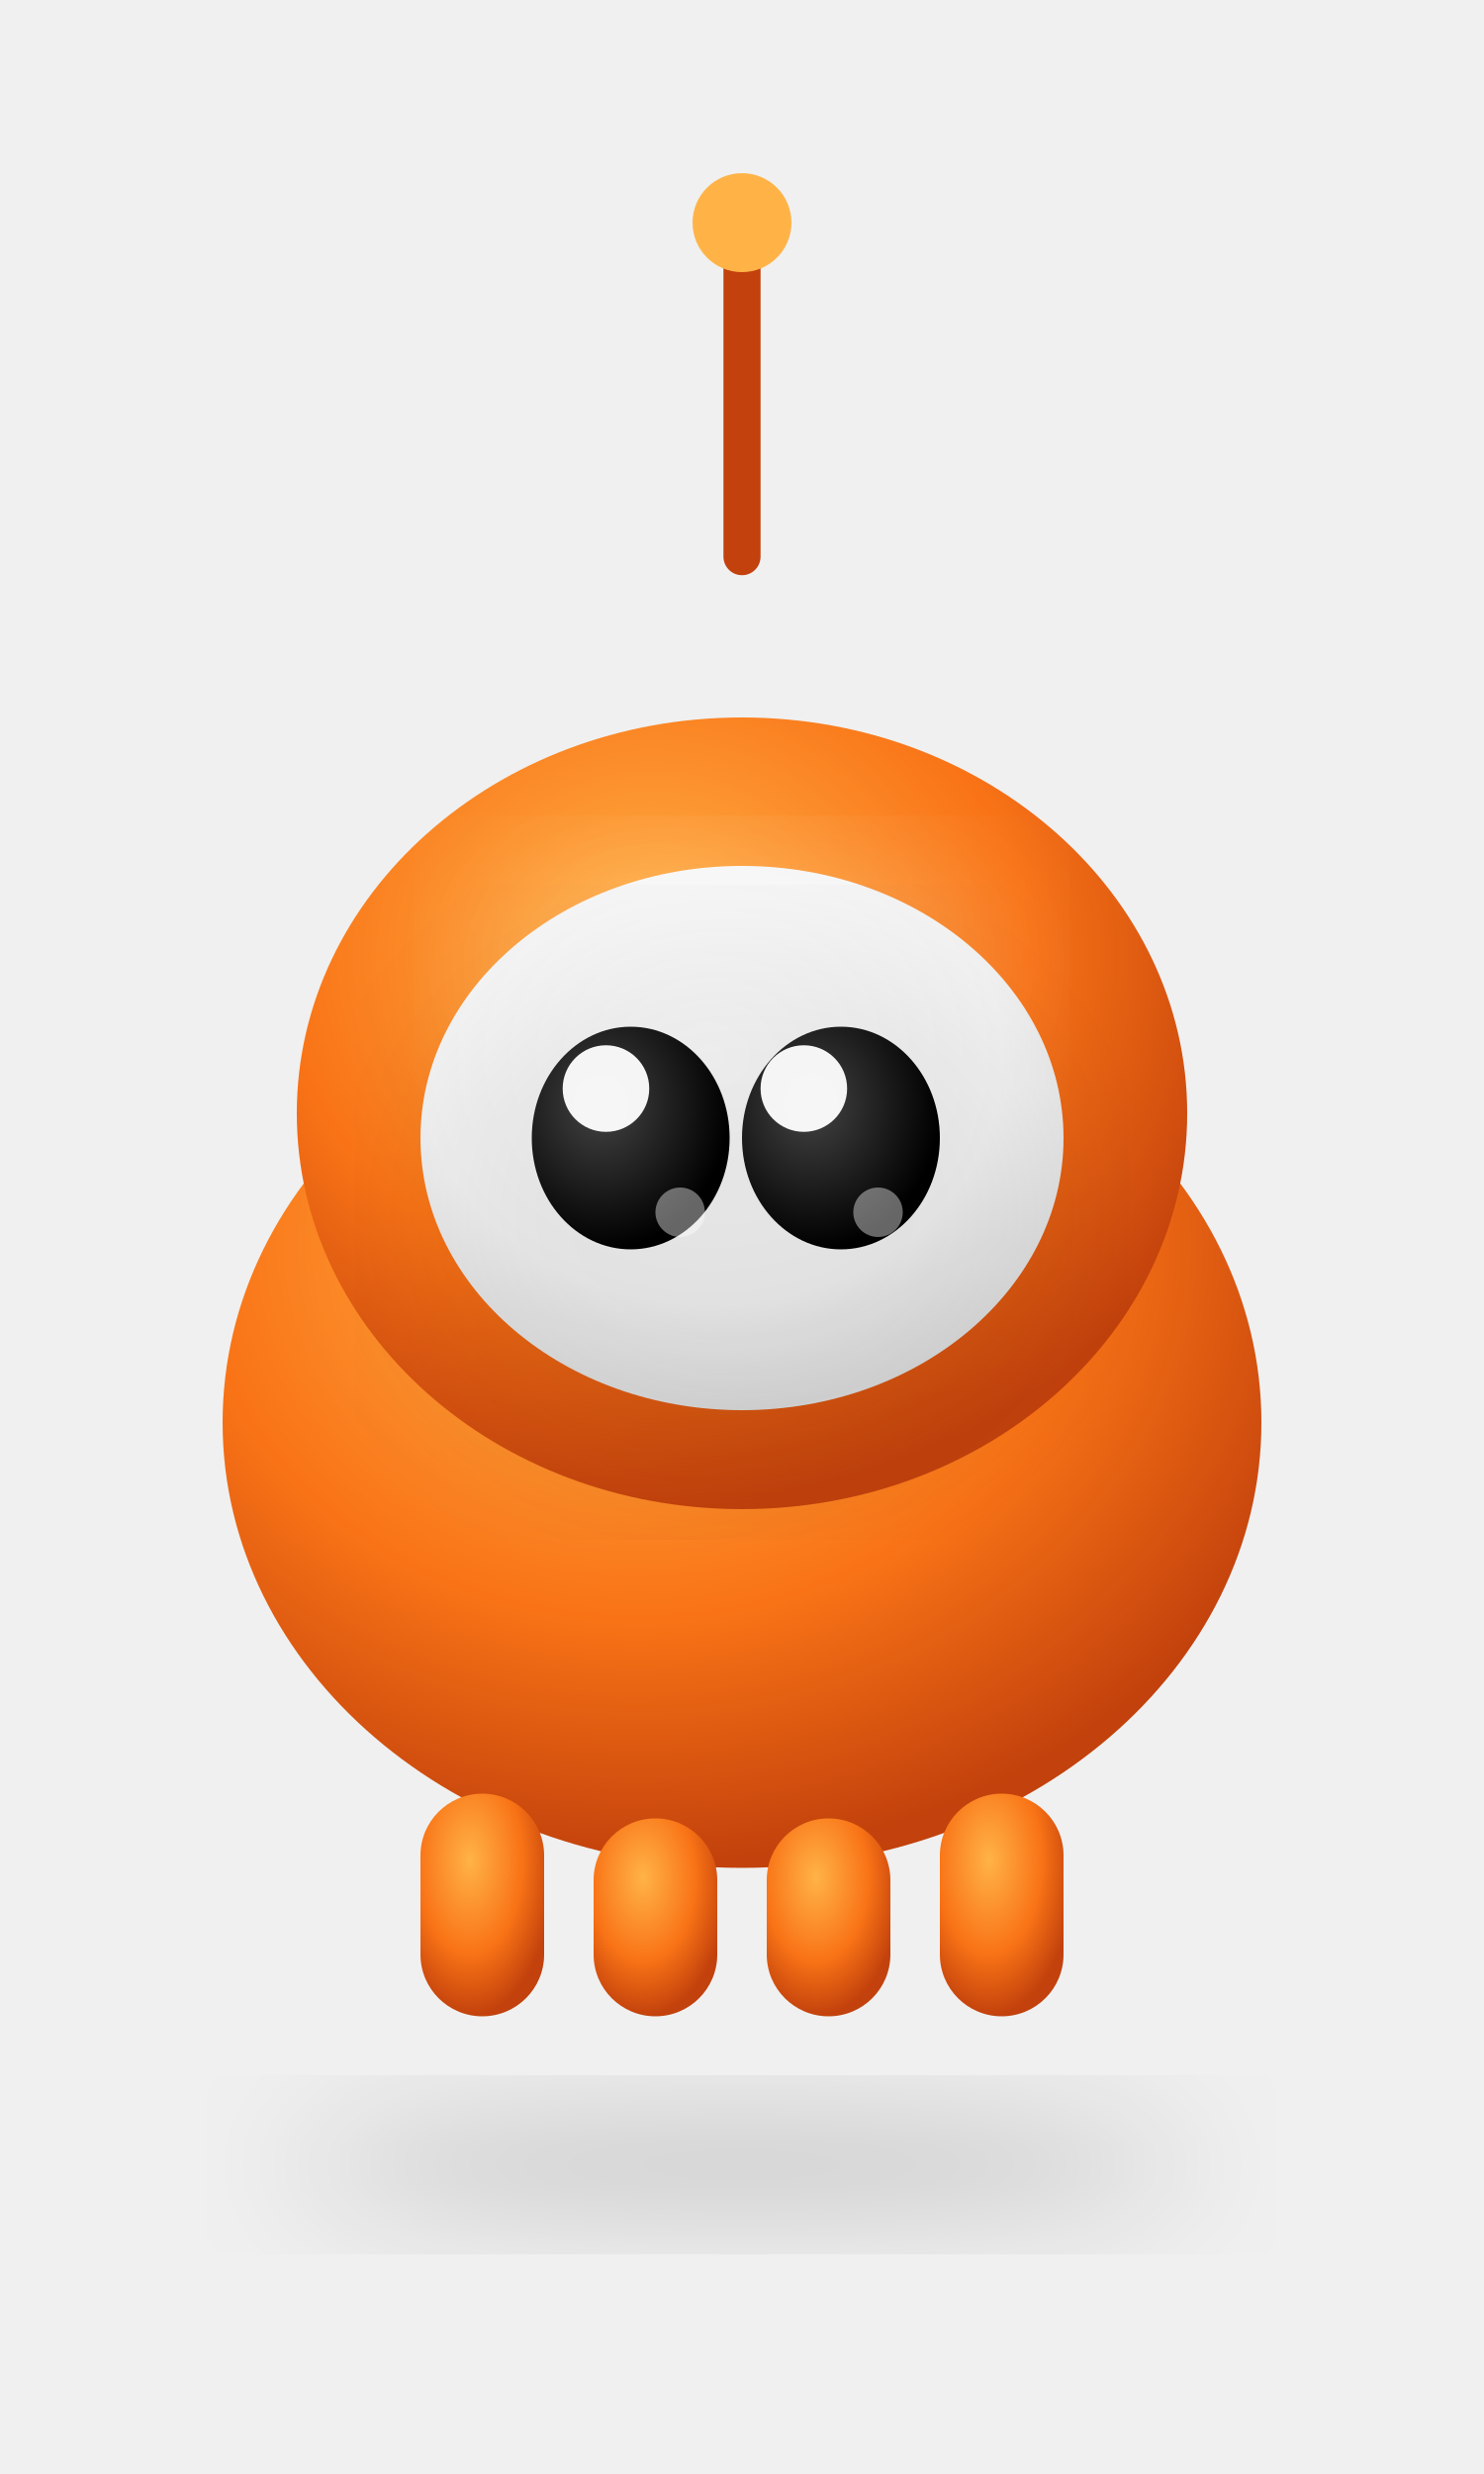
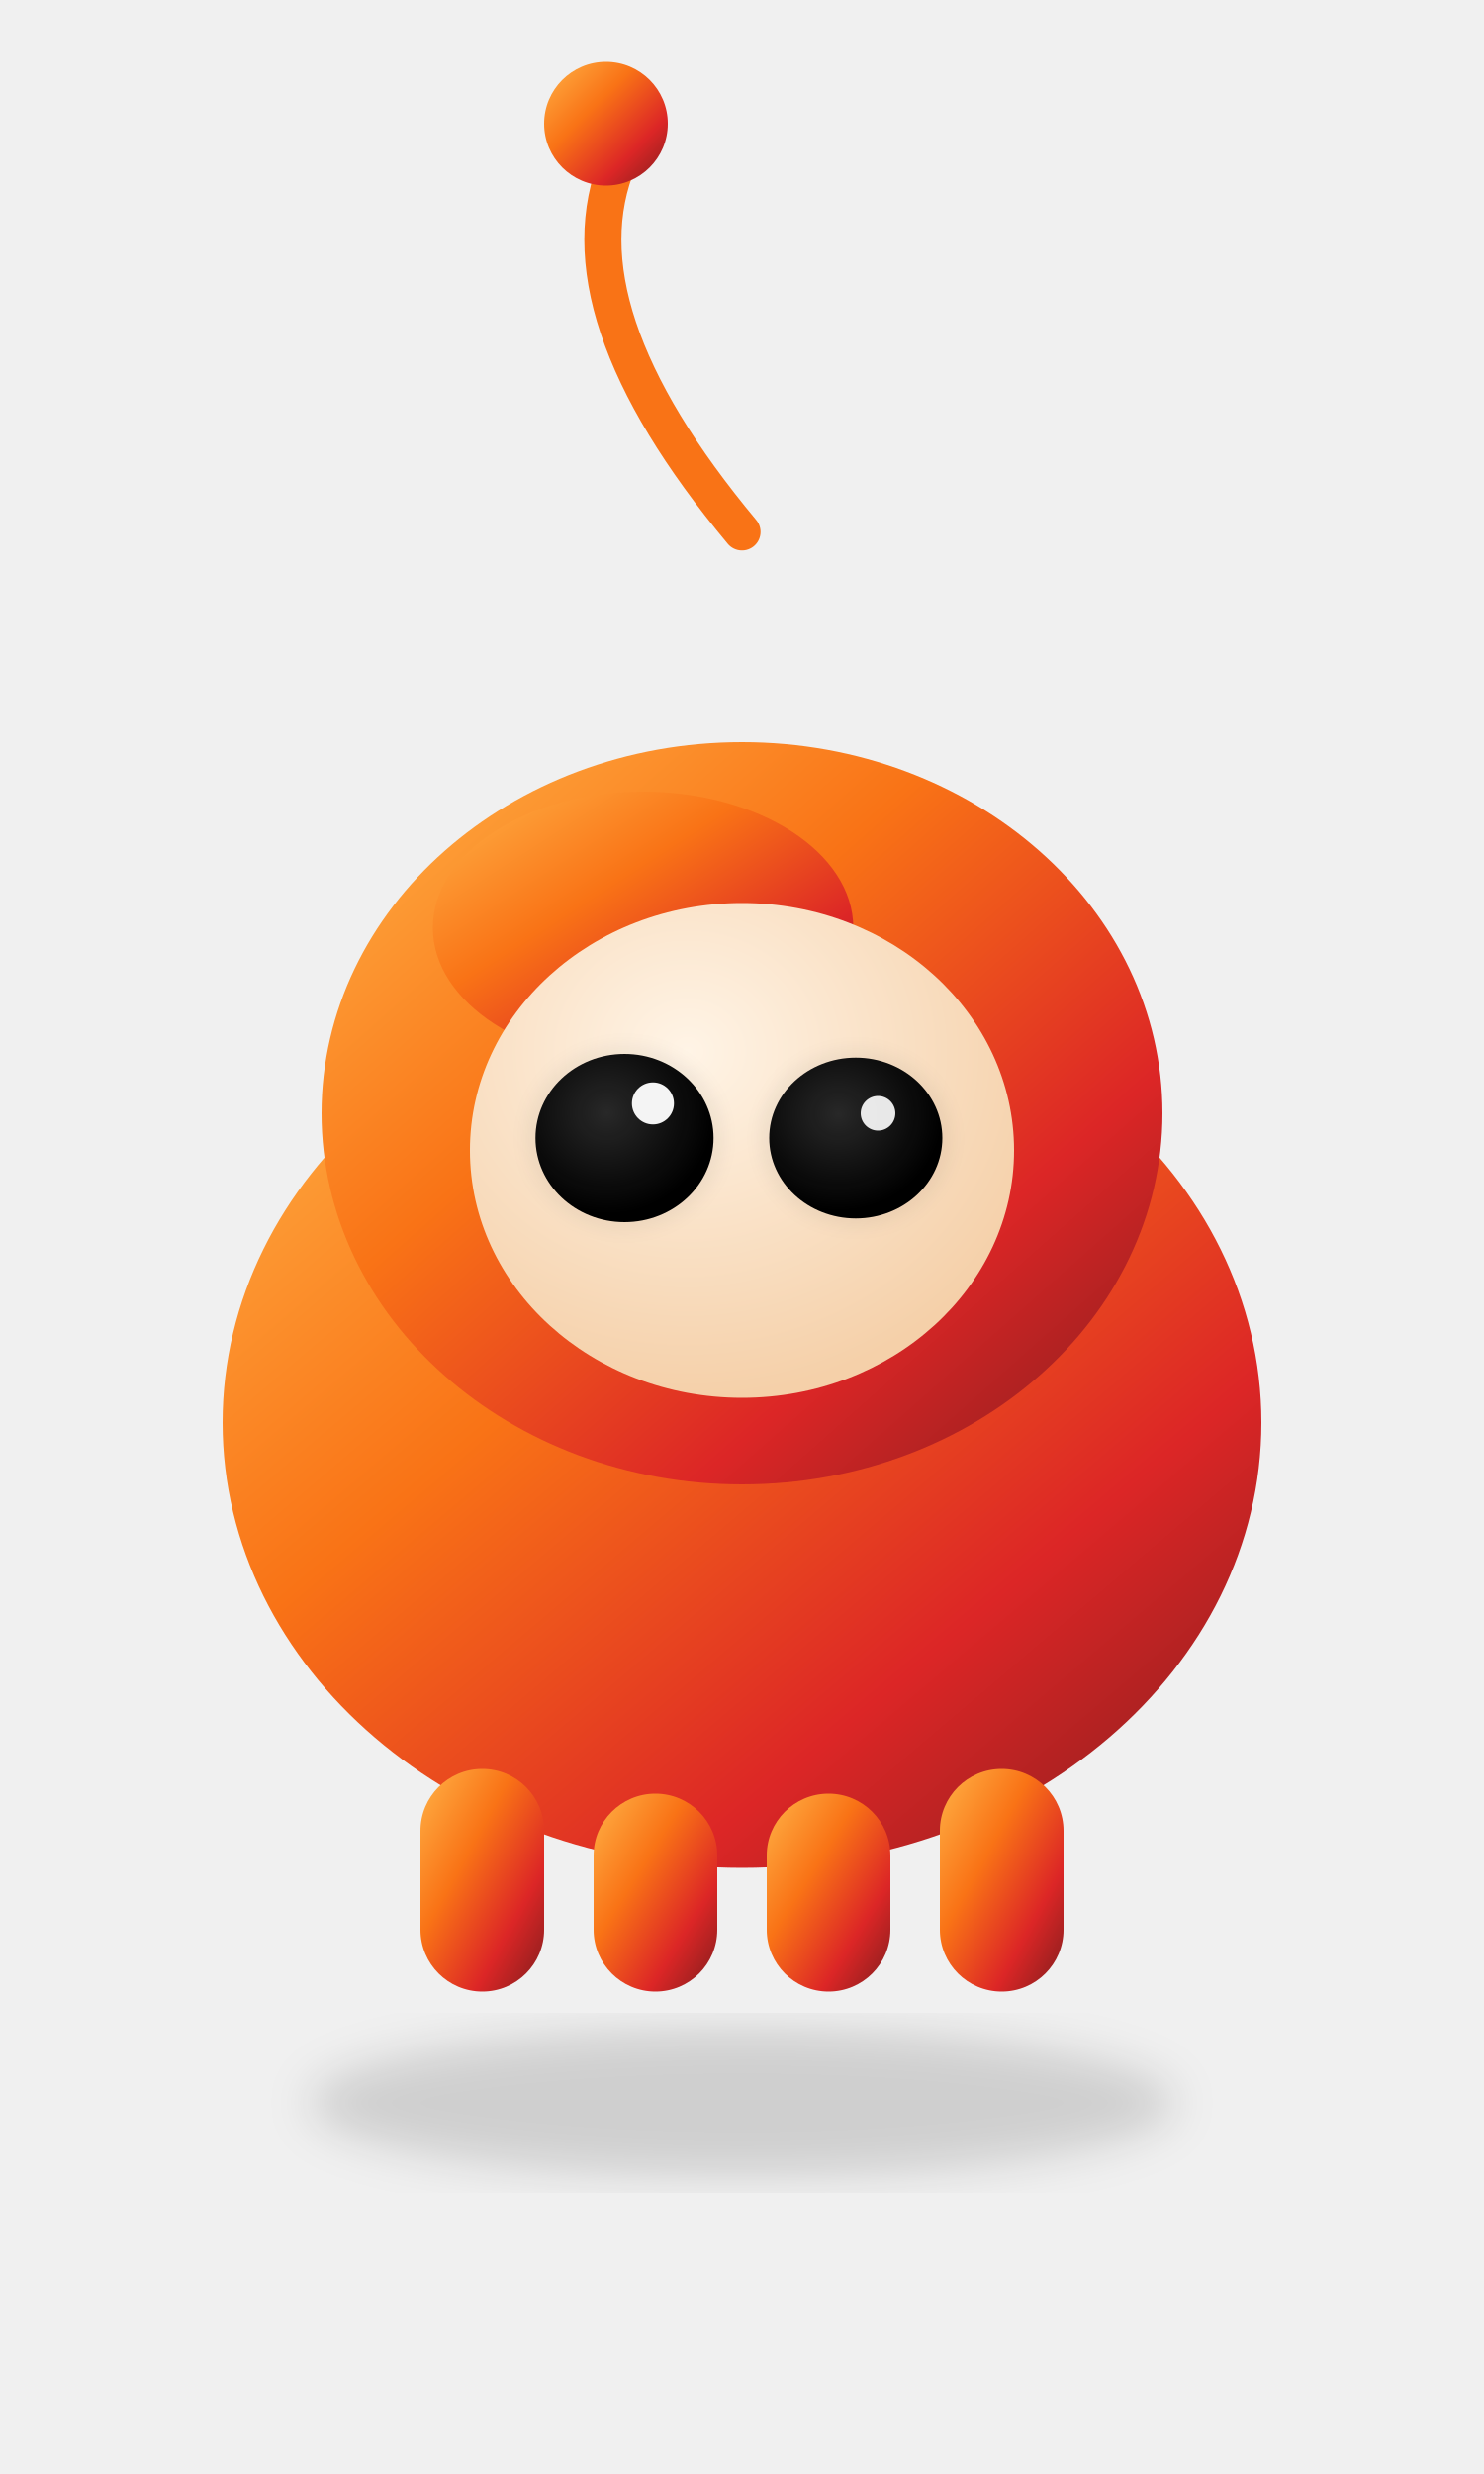
- <svg xmlns="http://www.w3.org/2000/svg" id="creature" width="120" height="200" viewBox="0 0 120 200">
+ <svg xmlns="http://www.w3.org/2000/svg" id="tora" width="120" height="200" viewBox="0 0 120 200">
  <defs>
-     <radialGradient id="bodyGrad" cx="40%" cy="30%" r="70%">
+     <linearGradient id="bodyGrad" x1="0%" y1="0%" x2="100%" y2="100%">
      <stop offset="0%" stop-color="#FFB347" />
-       <stop offset="60%" stop-color="#F97316" />
-       <stop offset="100%" stop-color="#C2410C" />
+       <stop offset="38%" stop-color="#F97316" />
+       <stop offset="72%" stop-color="#DC2626" />
+       <stop offset="100%" stop-color="#7F1D1D" />
+     </linearGradient>
+     <radialGradient id="faceWarm" cx="40%" cy="30%" r="70%">
+       <stop offset="0%" stop-color="#FFF4E6" />
+       <stop offset="100%" stop-color="#F5D0A9" />
    </radialGradient>
-     <radialGradient id="eyeGrad" cx="45%" cy="35%" r="65%">
-       <stop offset="0%" stop-color="#FFFFFF" />
-       <stop offset="70%" stop-color="#F4F4F4" />
-       <stop offset="100%" stop-color="#DCDCDC" />
-     </radialGradient>
-     <radialGradient id="pupilGrad" cx="35%" cy="35%" r="65%">
-       <stop offset="0%" stop-color="#444" />
+     <radialGradient id="pupilGrad" cx="40%" cy="35%" r="60%">
+       <stop offset="0%" stop-color="#2A2A2A" />
      <stop offset="100%" stop-color="#000000" />
    </radialGradient>
-     <filter id="blur">
-       <feGaussianBlur stdDeviation="6" />
+     <filter id="softBlur">
+       <feGaussianBlur stdDeviation="0.6" />
+     </filter>
+     <filter id="shadowBlur">
+       <feGaussianBlur stdDeviation="1.8" />
    </filter>
  </defs>
-   <g>
-     <animateTransform attributeName="transform" type="translate" values="0,0; 0,-4; 0,0" keyTimes="0;0.5;1" dur="2.6s" repeatCount="indefinite" />
-     <animateTransform attributeName="transform" type="rotate" values="0 60 100; 1.5 60 100; 0 60 100; -1.2 60 100; 0 60 100" keyTimes="0;0.25;0.5;0.75;1" dur="2.6s" repeatCount="indefinite" additive="sum" />
-     <line x1="60" y1="20" x2="60" y2="45" stroke="#C2410C" stroke-width="3" stroke-linecap="round" />
-     <circle cx="60" cy="18" r="4" fill="#FFB347" />
+   <ellipse cx="60" cy="170" rx="35" ry="6" fill="#000" opacity="0.14" filter="url(#shadowBlur)" />
+   <g id="character">
+     <animateTransform attributeName="transform" type="translate" values="0,0; 0,-5; 0,0" dur="2.5s" repeatCount="indefinite" />
+     <animateTransform attributeName="transform" type="rotate" values="0 60 100; 1.5 60 100; 0 60 100; -1.2 60 100; 0 60 100" dur="2.5s" repeatCount="indefinite" additive="sum" />
+     <path d="M60,43 Q45,25 50,13" stroke="#F97316" stroke-width="3" fill="none" stroke-linecap="round" />
+     <circle cx="49" cy="10" r="5" fill="url(#bodyGrad)" />
    <ellipse cx="60" cy="115" rx="42" ry="36" fill="url(#bodyGrad)" />
-     <ellipse cx="60" cy="90" rx="36" ry="32" fill="url(#bodyGrad)" />
-     <ellipse cx="60" cy="78" rx="22" ry="10" fill="white" opacity="0.15" filter="url(#blur)" />
-     <g>
-       <animateTransform attributeName="transform" type="scale" values="1,1; 1,1; 1,0.1; 1,1" keyTimes="0; 0.88; 0.93; 1" dur="3.4s" begin="0.6s" repeatCount="indefinite" additive="sum" origin="60 92" />
-       <animateTransform attributeName="transform" type="scale" values="1,1; 1,1; 1,0.05; 1,1" keyTimes="0; 0.96; 0.98; 1" dur="12s" repeatCount="indefinite" additive="sum" origin="60 92" />
-       <ellipse cx="60" cy="92" rx="26" ry="22" fill="url(#eyeGrad)" />
-       <ellipse cx="60" cy="98" rx="26" ry="22" fill="black" opacity="0.08" filter="url(#blur)" />
+     <ellipse cx="60" cy="90" rx="34" ry="30" fill="url(#bodyGrad)" />
+     <ellipse cx="52" cy="75" rx="17" ry="11" fill="url(#bodyGrad)" />
+     <ellipse cx="60" cy="93" rx="22" ry="20" fill="url(#faceWarm)" />
+     <g id="eyes">
+       <animateTransform attributeName="transform" type="scale" values="1,1;1,1;1,0.12;1,1" keyTimes="0;0.9;0.95;1" dur="3.2s" begin="0.5s" repeatCount="indefinite" additive="sum" origin="60 93" />
      <g id="pupilLeftWrap">
-         <ellipse cx="51" cy="92" rx="8" ry="9" fill="url(#pupilGrad)" />
+         <ellipse cx="50.5" cy="92" rx="7.2" ry="6.8" fill="url(#pupilGrad)" />
      </g>
      <g id="pupilRightWrap">
-         <ellipse cx="68" cy="92" rx="8" ry="9" fill="url(#pupilGrad)" />
+         <ellipse cx="69.2" cy="92" rx="7" ry="6.5" fill="url(#pupilGrad)" />
      </g>
-       <circle cx="49" cy="88" r="3.5" fill="white" opacity="0.95" />
-       <circle cx="65" cy="88" r="3.5" fill="white" opacity="0.95" />
-       <circle cx="55" cy="98" r="2" fill="white" opacity="0.4" />
-       <circle cx="71" cy="98" r="2" fill="white" opacity="0.4" />
+       <ellipse cx="50.5" cy="92" rx="8" ry="7.5" fill="#000" opacity="0.05" filter="url(#softBlur)" />
+       <ellipse cx="69.2" cy="92" rx="7.8" ry="7.2" fill="#000" opacity="0.05" filter="url(#softBlur)" />
+       <circle cx="52.8" cy="89.2" r="1.7" fill="#FFF" opacity="0.95" />
+       <circle cx="71" cy="90" r="1.4" fill="#FFF" opacity="0.9" />
    </g>
-     <rect x="34" y="145" width="10" height="18" rx="5" fill="url(#bodyGrad)" />
-     <rect x="48" y="147" width="10" height="16" rx="5" fill="url(#bodyGrad)" />
-     <rect x="62" y="147" width="10" height="16" rx="5" fill="url(#bodyGrad)" />
-     <rect x="76" y="145" width="10" height="18" rx="5" fill="url(#bodyGrad)" />
-     <ellipse cx="60" cy="175" rx="36" ry="6" fill="black" opacity="0.15" filter="url(#blur)" />
+     <rect x="34" y="143" width="10" height="18" rx="5" fill="url(#bodyGrad)" />
+     <rect x="48" y="145" width="10" height="16" rx="5" fill="url(#bodyGrad)" />
+     <rect x="62" y="145" width="10" height="16" rx="5" fill="url(#bodyGrad)" />
+     <rect x="76" y="143" width="10" height="18" rx="5" fill="url(#bodyGrad)" />
  </g>
</svg>
